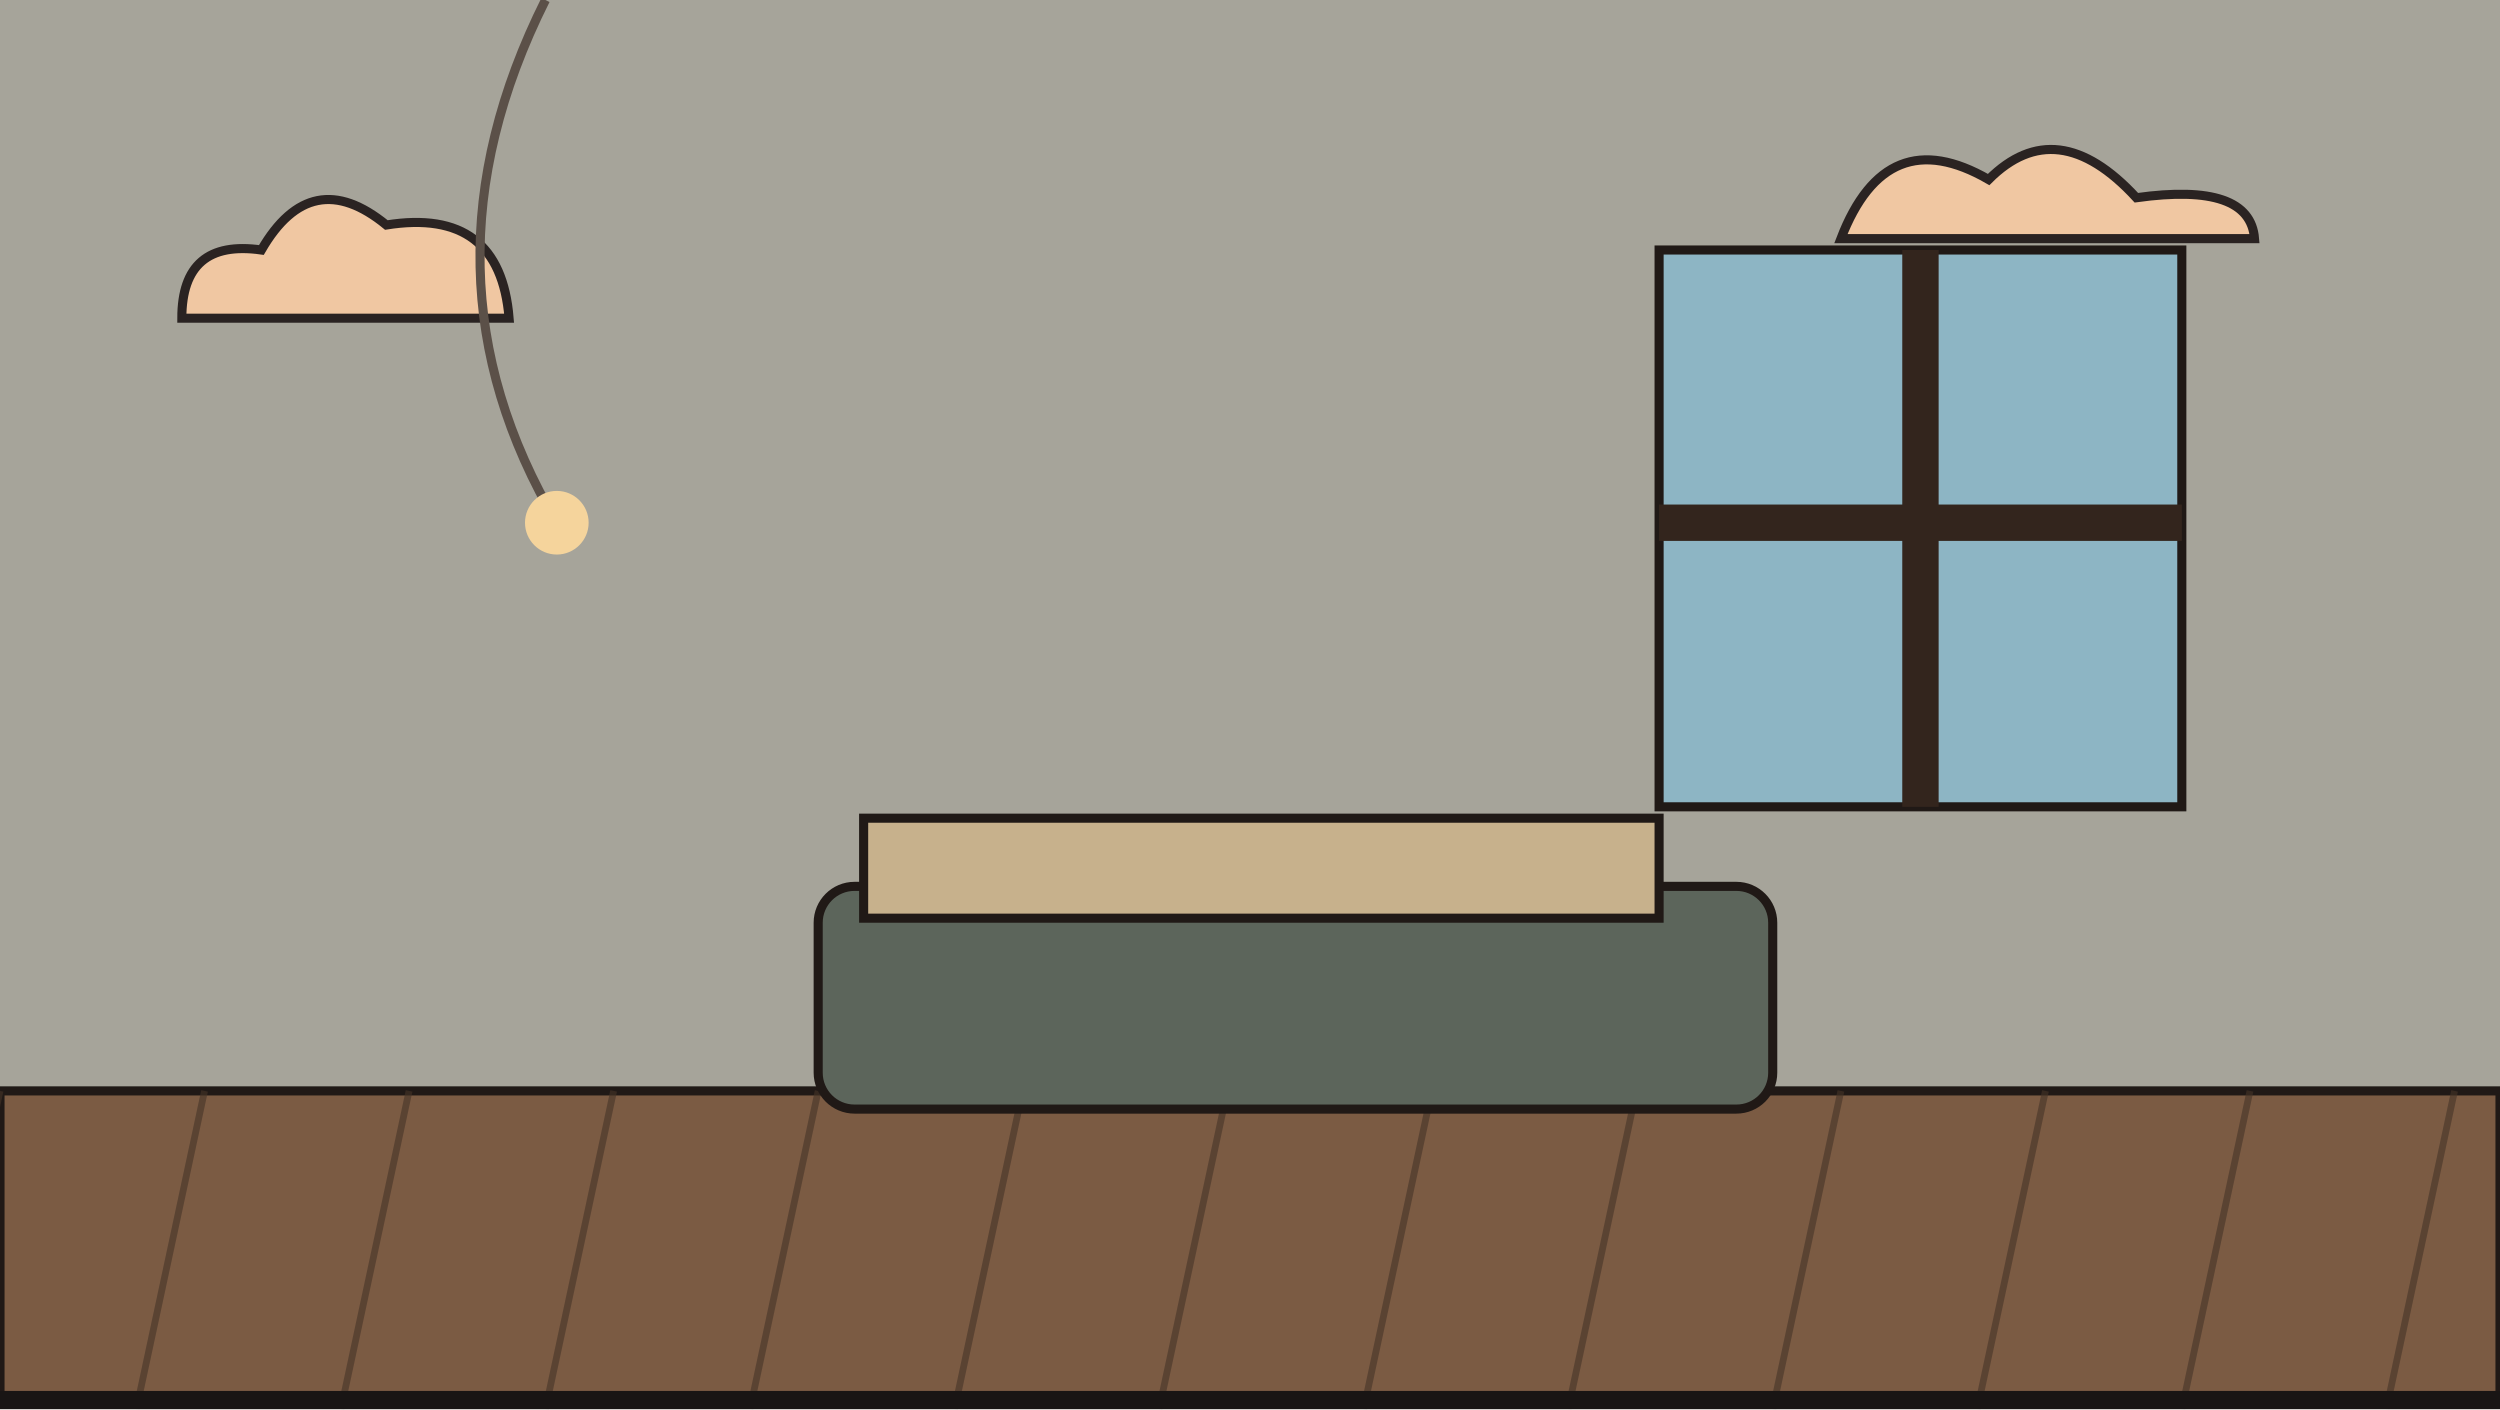
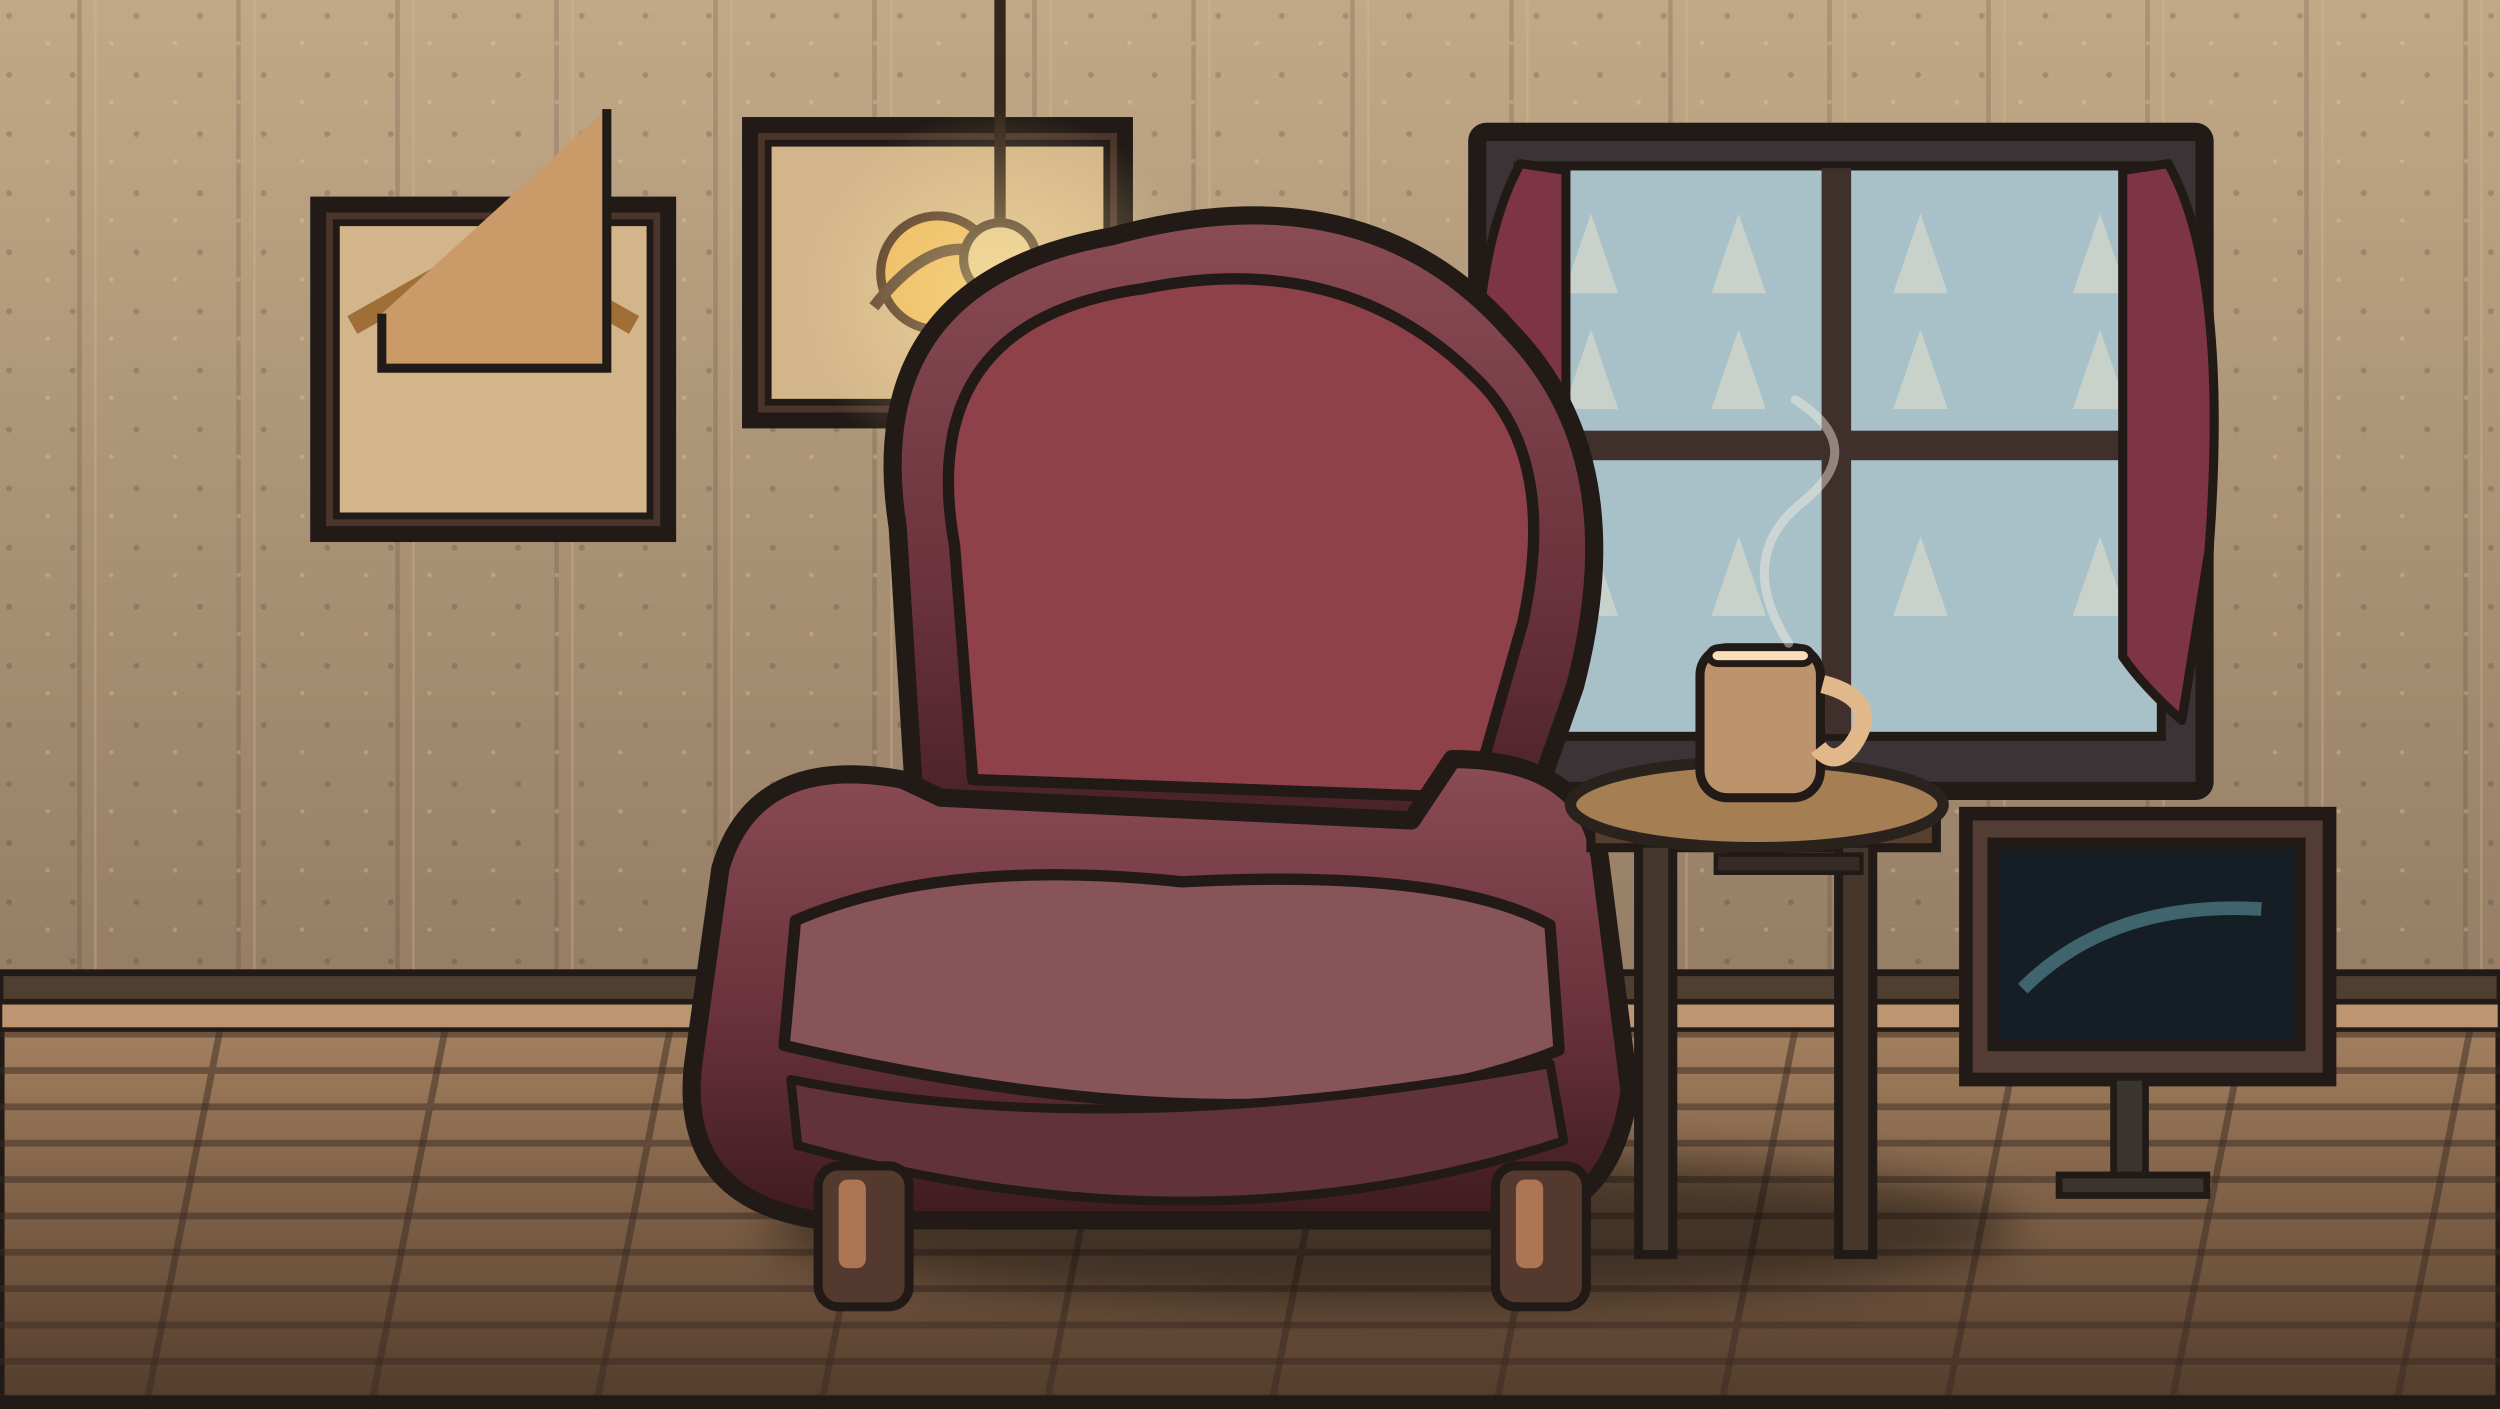
<svg xmlns="http://www.w3.org/2000/svg" viewBox="0 0 1100 620" preserveAspectRatio="xMidYMid slice">
-   <rect width="1100" height="620" fill="#a6a49a" />
-   <g fill="#f0c7a2" stroke="#2a2322" stroke-width="4">
-     <path d="M80 140q0-35 35-30q22-38 55-11q50-8 54 41z" />
-     <path d="M810 105q20-52 65-26q30-30 65 8q50-7 52 18z" />
-   </g>
-   <rect x="0" y="480" width="1100" height="140" fill="#7b5b43" stroke="#201916" stroke-width="4" />
-   <path d="M0 480l-30 140" stroke="#453327" stroke-width="3" opacity=".6" />
-   <path d="M90 480l-30 140" stroke="#453327" stroke-width="3" opacity=".6" />
-   <path d="M180 480l-30 140" stroke="#453327" stroke-width="3" opacity=".6" />
-   <path d="M270 480l-30 140" stroke="#453327" stroke-width="3" opacity=".6" />
-   <path d="M360 480l-30 140" stroke="#453327" stroke-width="3" opacity=".6" />
-   <path d="M450 480l-30 140" stroke="#453327" stroke-width="3" opacity=".6" />
-   <path d="M540 480l-30 140" stroke="#453327" stroke-width="3" opacity=".6" />
-   <path d="M630 480l-30 140" stroke="#453327" stroke-width="3" opacity=".6" />
-   <path d="M720 480l-30 140" stroke="#453327" stroke-width="3" opacity=".6" />
-   <path d="M810 480l-30 140" stroke="#453327" stroke-width="3" opacity=".6" />
-   <path d="M900 480l-30 140" stroke="#453327" stroke-width="3" opacity=".6" />
-   <path d="M990 480l-30 140" stroke="#453327" stroke-width="3" opacity=".6" />
-   <path d="M1080 480l-30 140" stroke="#453327" stroke-width="3" opacity=".6" />
-   <rect x="730" y="110" width="230" height="245" fill="#8db5c4" stroke="#201916" stroke-width="4" />
-   <path d="M845 110v245M730 230h230" stroke="#33251d" stroke-width="16" />
-   <rect x="360" y="390" width="420" height="98" fill="#5c655b" stroke="#201916" stroke-width="4" rx="16" />
-   <rect x="380" y="360" width="350" height="44" fill="#c7b18c" stroke="#201916" stroke-width="4" />
-   <path d="M240 0q-60 120 5 230" fill="none" stroke="#5b5048" stroke-width="4" />
-   <circle cx="245" cy="230" r="14" fill="#f5d49c" />
-   <path d="M0 618H1100" stroke="#191514" stroke-width="12" />
+   <defs>
+     <linearGradient id="wall" x2="0" y2="1">
+       <stop stop-color="#c2aa88" />
+       <stop offset="1" stop-color="#927b63" />
+     </linearGradient>
+     <linearGradient id="floor" x2="0" y2="1">
+       <stop stop-color="#a98563" />
+       <stop offset="1" stop-color="#523b2b" />
+     </linearGradient>
+     <linearGradient id="couch" x2="0" y2="1">
+       <stop stop-color="#8a4c55" />
+       <stop offset=".55" stop-color="#6a323c" />
+       <stop offset="1" stop-color="#3d1b20" />
+     </linearGradient>
+     <radialGradient id="lamp">
+       <stop stop-color="#ffe6a2" stop-opacity=".56" />
+       <stop offset="1" stop-color="#ffe6a2" stop-opacity="0" />
+     </radialGradient>
+     <pattern id="dots" width="28" height="26" patternUnits="userSpaceOnUse">
+       <circle cx="4" cy="7" r="1.3" fill="#3f2d29" opacity=".22" />
+       <circle cx="21" cy="19" r="1" fill="#f8e1b8" opacity=".25" />
+     </pattern>
+     <pattern id="stripe" width="70" height="100" patternUnits="userSpaceOnUse">
+       <path d="M35 0v100" stroke="#4b3833" stroke-opacity=".2" stroke-width="2" />
+       <path d="M42 0v100" stroke="#d9b993" stroke-opacity=".35" stroke-width="1" />
+     </pattern>
+     <filter id="shadow" x="-40%" y="-40%" width="180%" height="180%">
+       <feGaussianBlur stdDeviation="10" />
+     </filter>
+   </defs>
+   <rect x="-10" y="-10" width="1120" height="472" rx="0" fill="url(#wall)" stroke="#211a16" stroke-width="5" />
+   <rect x="0" y="0" width="1100" height="460" rx="0" fill="url(#stripe)" stroke="#211a16" stroke-width="0" />
+   <rect x="0" y="0" width="1100" height="460" rx="0" fill="url(#dots)" stroke="#211a16" stroke-width="0" />
+   <path d="M0 440L1100 440v180H0Z" fill="url(#floor)" stroke="#211a16" stroke-width="4" stroke-linejoin="round" />
+   <path d="M0 442L-35 620M0 455H1100" fill="none" stroke="#3a2b22" stroke-opacity=".5" stroke-width="3" />
+   <path d="M99 442L64 620M0 471H1100" fill="none" stroke="#3a2b22" stroke-opacity=".5" stroke-width="3" />
+   <path d="M198 442L163 620M0 487H1100" fill="none" stroke="#3a2b22" stroke-opacity=".5" stroke-width="3" />
+   <path d="M297 442L262 620M0 503H1100" fill="none" stroke="#3a2b22" stroke-opacity=".5" stroke-width="3" />
+   <path d="M396 442L361 620M0 519H1100" fill="none" stroke="#3a2b22" stroke-opacity=".5" stroke-width="3" />
+   <path d="M495 442L460 620M0 535H1100" fill="none" stroke="#3a2b22" stroke-opacity=".5" stroke-width="3" />
+   <path d="M594 442L559 620M0 551H1100" fill="none" stroke="#3a2b22" stroke-opacity=".5" stroke-width="3" />
+   <path d="M693 442L658 620M0 567H1100" fill="none" stroke="#3a2b22" stroke-opacity=".5" stroke-width="3" />
+   <path d="M792 442L757 620M0 583H1100" fill="none" stroke="#3a2b22" stroke-opacity=".5" stroke-width="3" />
+   <path d="M891 442L856 620M0 599H1100" fill="none" stroke="#3a2b22" stroke-opacity=".5" stroke-width="3" />
+   <path d="M990 442L955 620M0 615H1100" fill="none" stroke="#3a2b22" stroke-opacity=".5" stroke-width="3" />
+   <path d="M1089 442L1054 620M0 631H1100" fill="none" stroke="#3a2b22" stroke-opacity=".5" stroke-width="3" />
+   <rect x="0" y="428" width="1100" height="13" rx="0" fill="#503e31" stroke="#211a16" stroke-width="3" />
+   <rect x="0" y="441" width="1100" height="12" rx="0" fill="#bd9671" stroke="#211a16" stroke-width="2" />
+   <rect x="650" y="58" width="320" height="290" rx="4" fill="#3b3437" stroke="#211a16" stroke-width="8" />
+   <rect x="668" y="73" width="283" height="251" rx="0" fill="#a8c1c9" stroke="#211a16" stroke-width="4" />
+   <path d="M808 74v249M668 196h282" stroke="#40302c" stroke-width="13" />
+   <path d="M688 129l12-35 12 35" fill="#e3e0ca" opacity=".55" />
+   <path d="M688 180l12-35 12 35" fill="#e3e0ca" opacity=".55" />
+   <path d="M688 271l12-35 12 35" fill="#e3e0ca" opacity=".55" />
+   <path d="M753 129l12-35 12 35" fill="#e3e0ca" opacity=".55" />
+   <path d="M753 180l12-35 12 35" fill="#e3e0ca" opacity=".55" />
+   <path d="M753 271l12-35 12 35" fill="#e3e0ca" opacity=".55" />
+   <path d="M833 129l12-35 12 35" fill="#e3e0ca" opacity=".55" />
+   <path d="M833 180l12-35 12 35" fill="#e3e0ca" opacity=".55" />
+   <path d="M833 271l12-35 12 35" fill="#e3e0ca" opacity=".55" />
+   <path d="M912 129l12-35 12 35" fill="#e3e0ca" opacity=".55" />
+   <path d="M912 180l12-35 12 35" fill="#e3e0ca" opacity=".55" />
+   <path d="M912 271l12-35 12 35" fill="#e3e0ca" opacity=".55" />
+   <path d="M669 72q-27 48-18 170l12 75q17-15 26-28V75Z" fill="#7d3444" stroke="#211a16" stroke-width="4" stroke-linejoin="round" />
+   <path d="M954 72q27 48 18 170l-12 75q-17-15-26-28V75Z" fill="#7d3444" stroke="#211a16" stroke-width="4" stroke-linejoin="round" />
+   <rect x="140" y="90" width="154" height="145" rx="0" fill="#4b342b" stroke="#211a16" stroke-width="7" />
+   <rect x="148" y="98" width="138" height="129" rx="0" fill="#d2b58a" stroke="#211a16" stroke-width="3" />
+   <path d="M155 143l62.0-35 62.0 35" fill="none" stroke="#9f6f37" stroke-width="9" />
+   <path d="M168 138v24h99V48" fill="#ca9a68" stroke="#201b17" stroke-width="4" />
+   <rect x="330" y="55" width="165" height="130" rx="0" fill="#4b342b" stroke="#211a16" stroke-width="7" />
+   <rect x="338" y="63" width="149" height="114" rx="0" fill="#d2b58a" stroke="#211a16" stroke-width="3" />
+   <circle cx="412.5" cy="120.0" r="25" fill="#ebb75a" stroke="#452a1d" stroke-width="4" />
+   <path d="M384.5 135.0q35-45 65-10" fill="none" stroke="#4b3526" stroke-width="5" />
+   <path d="M440 0V105" stroke="#34261c" stroke-width="5" />
+   <circle cx="440" cy="114" r="16" fill="#e3c68f" stroke="#39291d" stroke-width="4" />
+   <ellipse cx="440" cy="130" rx="90" ry="82" fill="url(#lamp)" />
+   <ellipse cx="612" cy="540" rx="275" ry="33" fill="#00000070" filter="url(#shadow)" />
+   <path d="M395 232q-17-108 94-128 112-31 176 42 54 56 28 156l-34 97-254-4Z" fill="url(#couch)" stroke="#211a16" stroke-width="8" stroke-linejoin="round" />
+   <path d="M420 240q-18-99 83-113 88-18 146 39 37 35 21 108l-22 77-220-8Z" fill="#8e4148" stroke="#211a16" stroke-width="5" stroke-linejoin="round" />
+   <path d="M397 343q-65-12-80 39l-12 86q-7 60 56 69h300q48-1 56-57l-13-102q-6-44-65-44l-18 27-207-10Z" fill="url(#couch)" stroke="#211a16" stroke-width="8" stroke-linejoin="round" />
+   <path d="M350 405q65-28 170-17 117-6 162 19l4 55q-123 49-341-2Z" fill="#87545a" stroke="#211a16" stroke-width="5" stroke-linejoin="round" />
+   <path d="M348 475q142 29 334-7l6 34q-159 52-337 2Z" fill="#62323b" stroke="#211a16" stroke-width="4" stroke-linejoin="round" />
+   <rect x="360" y="513" width="40" height="62" rx="9" fill="#54392e" stroke="#211a16" stroke-width="4" />
+   <rect x="369" y="519" width="12" height="39" rx="4" fill="#ac7655" stroke="#211a16" stroke-width="0" />
+   <rect x="658" y="513" width="40" height="62" rx="9" fill="#54392e" stroke="#211a16" stroke-width="4" />
+   <rect x="667" y="519" width="12" height="39" rx="4" fill="#ac7655" stroke="#211a16" stroke-width="0" />
+   <rect x="700" y="355" width="152" height="18" rx="0" fill="#573f2e" stroke="#211a16" stroke-width="4" />
+   <rect x="721" y="371" width="15" height="181" rx="0" fill="#46372c" stroke="#211a16" stroke-width="4" />
+   <rect x="809" y="371" width="15" height="181" rx="0" fill="#46372c" stroke="#211a16" stroke-width="4" />
+   <ellipse cx="773" cy="354" rx="82" ry="19" fill="#a57f53" stroke="#2a221d" stroke-width="5" />
+   <rect x="748" y="285" width="53" height="66" rx="12" fill="#bd936b" stroke="#211a16" stroke-width="4" />
+   <rect x="752" y="285" width="45" height="7" rx="4" fill="#f9debc" stroke="#211a16" stroke-width="3" />
+   <path d="M802 301q27 7 13 27-8 10-15 1" fill="none" stroke="#e0b88a" stroke-width="8" />
+   <path d="M787 283q-24-38 6-62t-3-45" fill="none" stroke="#f4eee3" stroke-opacity=".45" stroke-width="4" stroke-linecap="round" />
+   <rect x="755" y="376" width="64" height="8" rx="0" fill="#362b26" stroke="#211a16" stroke-width="2" />
+   <rect x="865" y="358" width="160" height="117" rx="0" fill="#523c33" stroke="#211a16" stroke-width="6" />
+   <rect x="877" y="371" width="135" height="89" rx="0" fill="#151e25" stroke="#211a16" stroke-width="5" />
+   <path d="M890 435q39-39 105-35" fill="none" stroke="#52818b" stroke-width="6" opacity=".7" />
+   <rect x="930" y="474" width="14" height="44" rx="0" fill="#3a342f" stroke="#211a16" stroke-width="3" />
+   <rect x="906" y="517" width="65" height="9" rx="0" fill="#3a342f" stroke="#211a16" stroke-width="3" />
+   <path d="M0 619H1100" stroke="#211a16" stroke-width="10" />
</svg>
